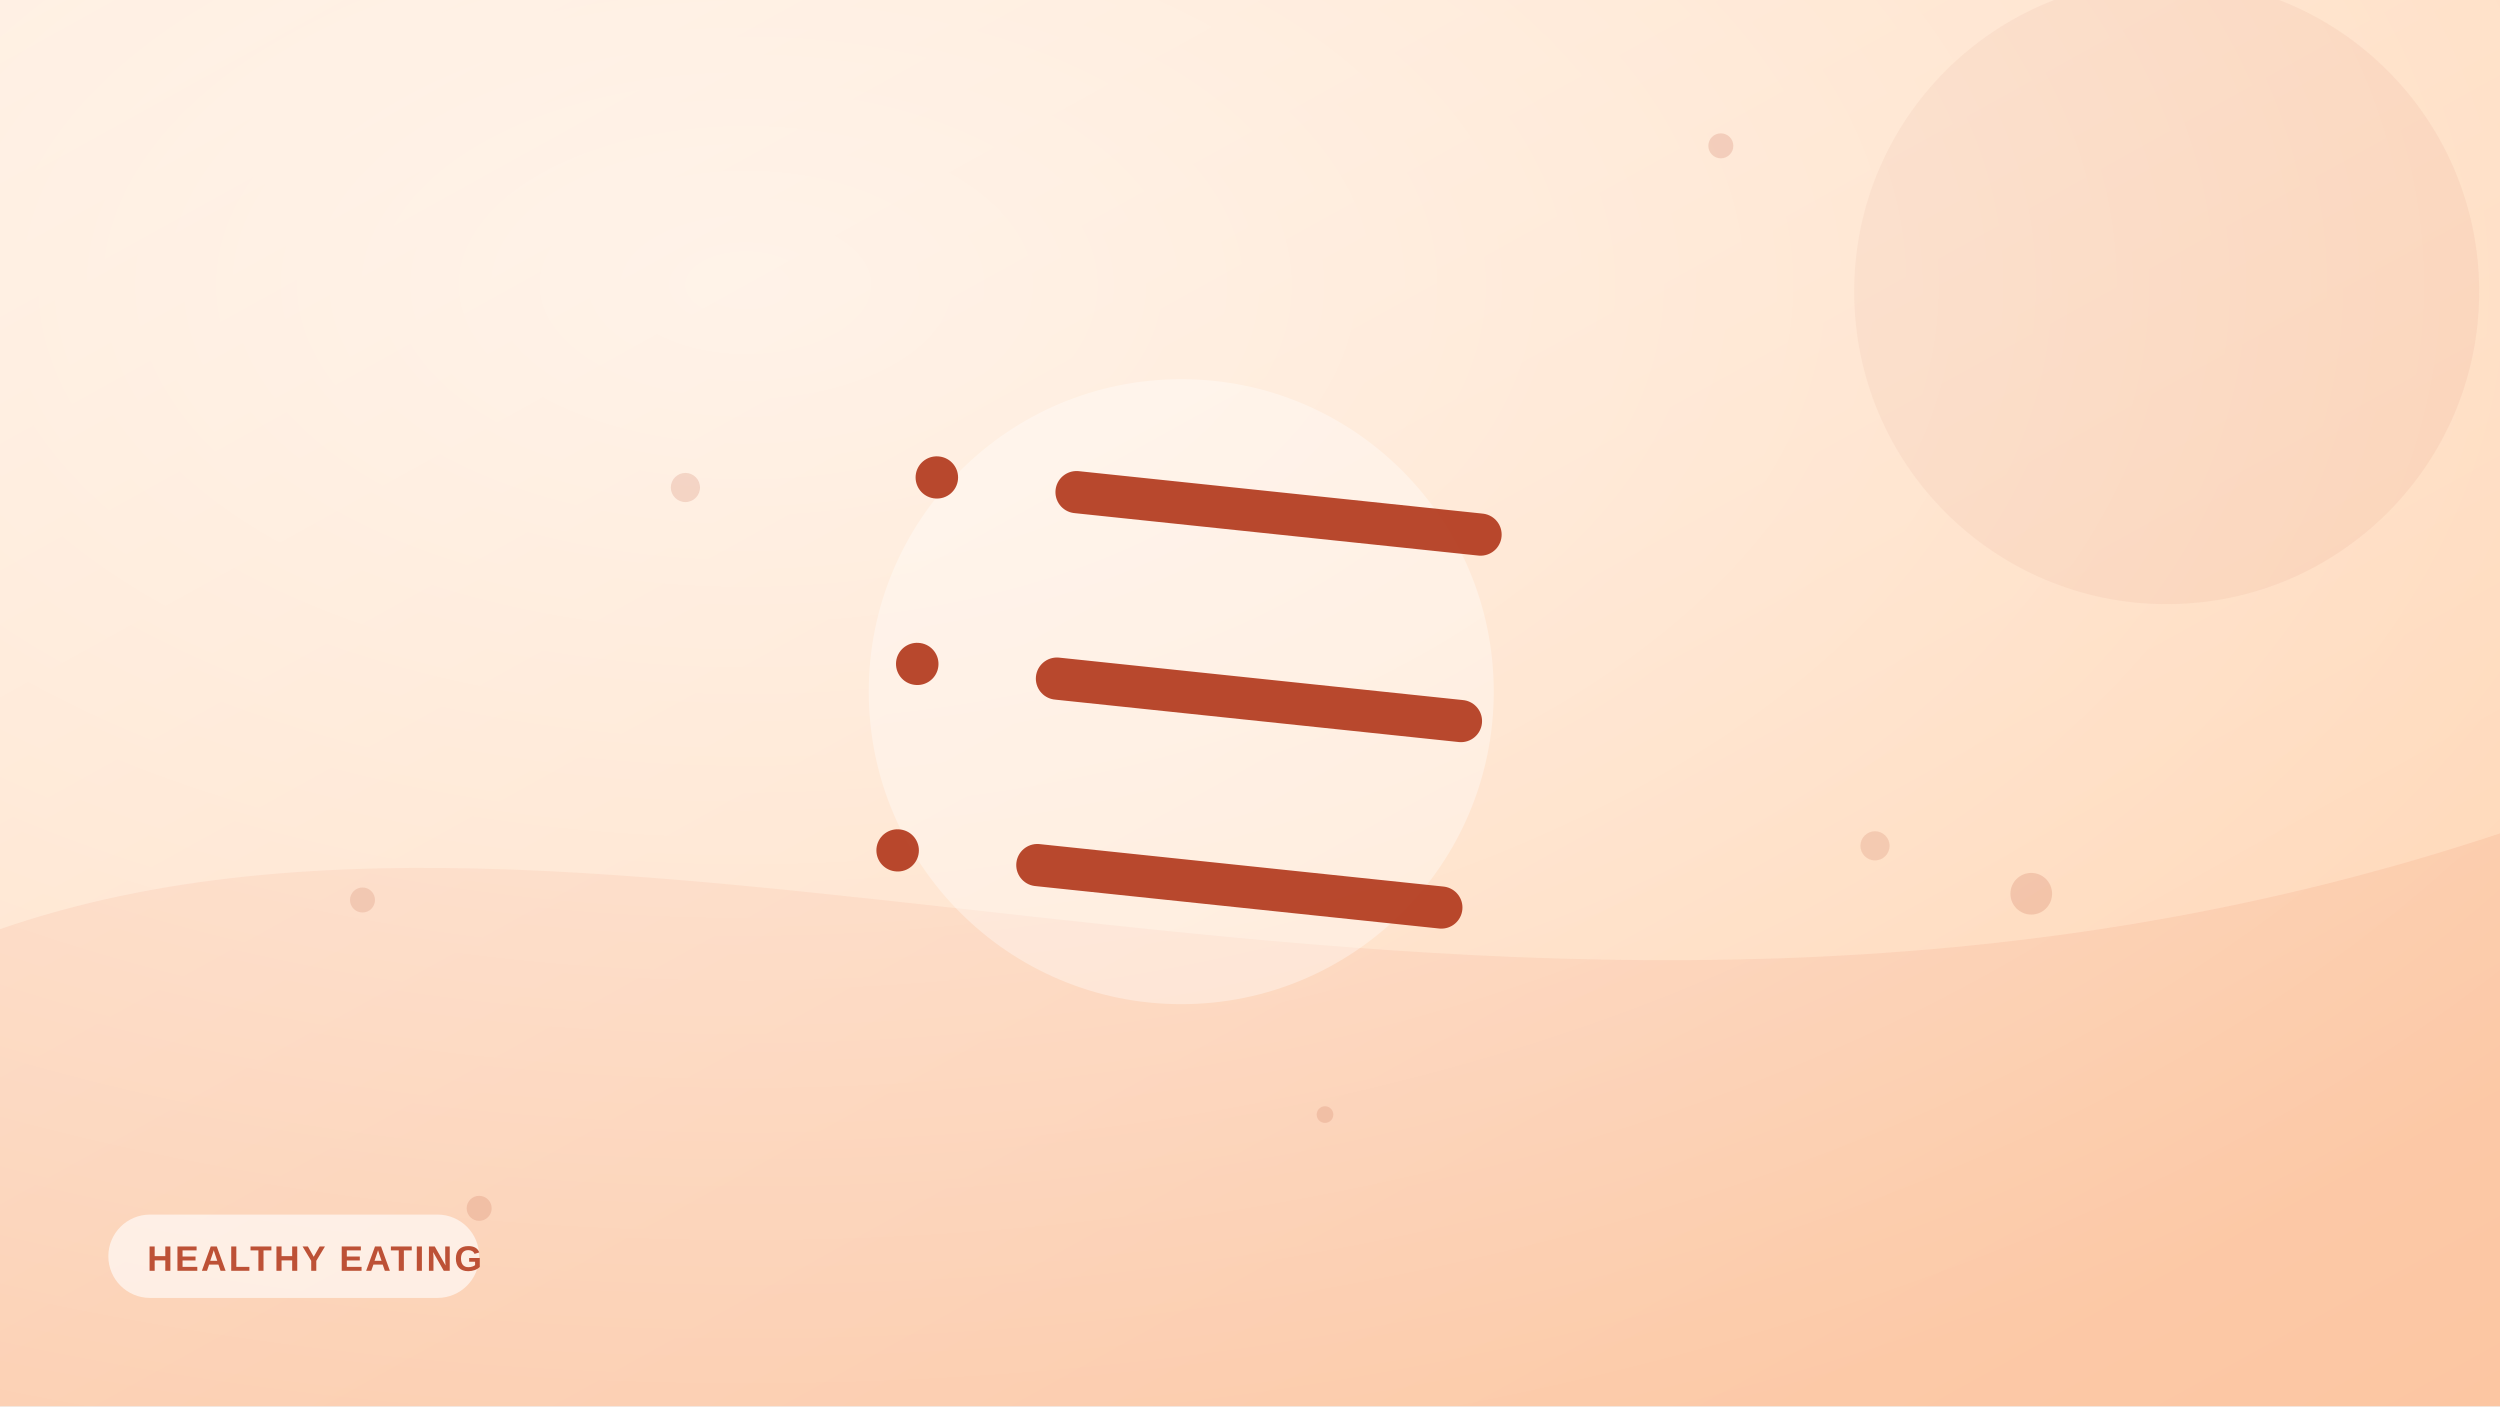
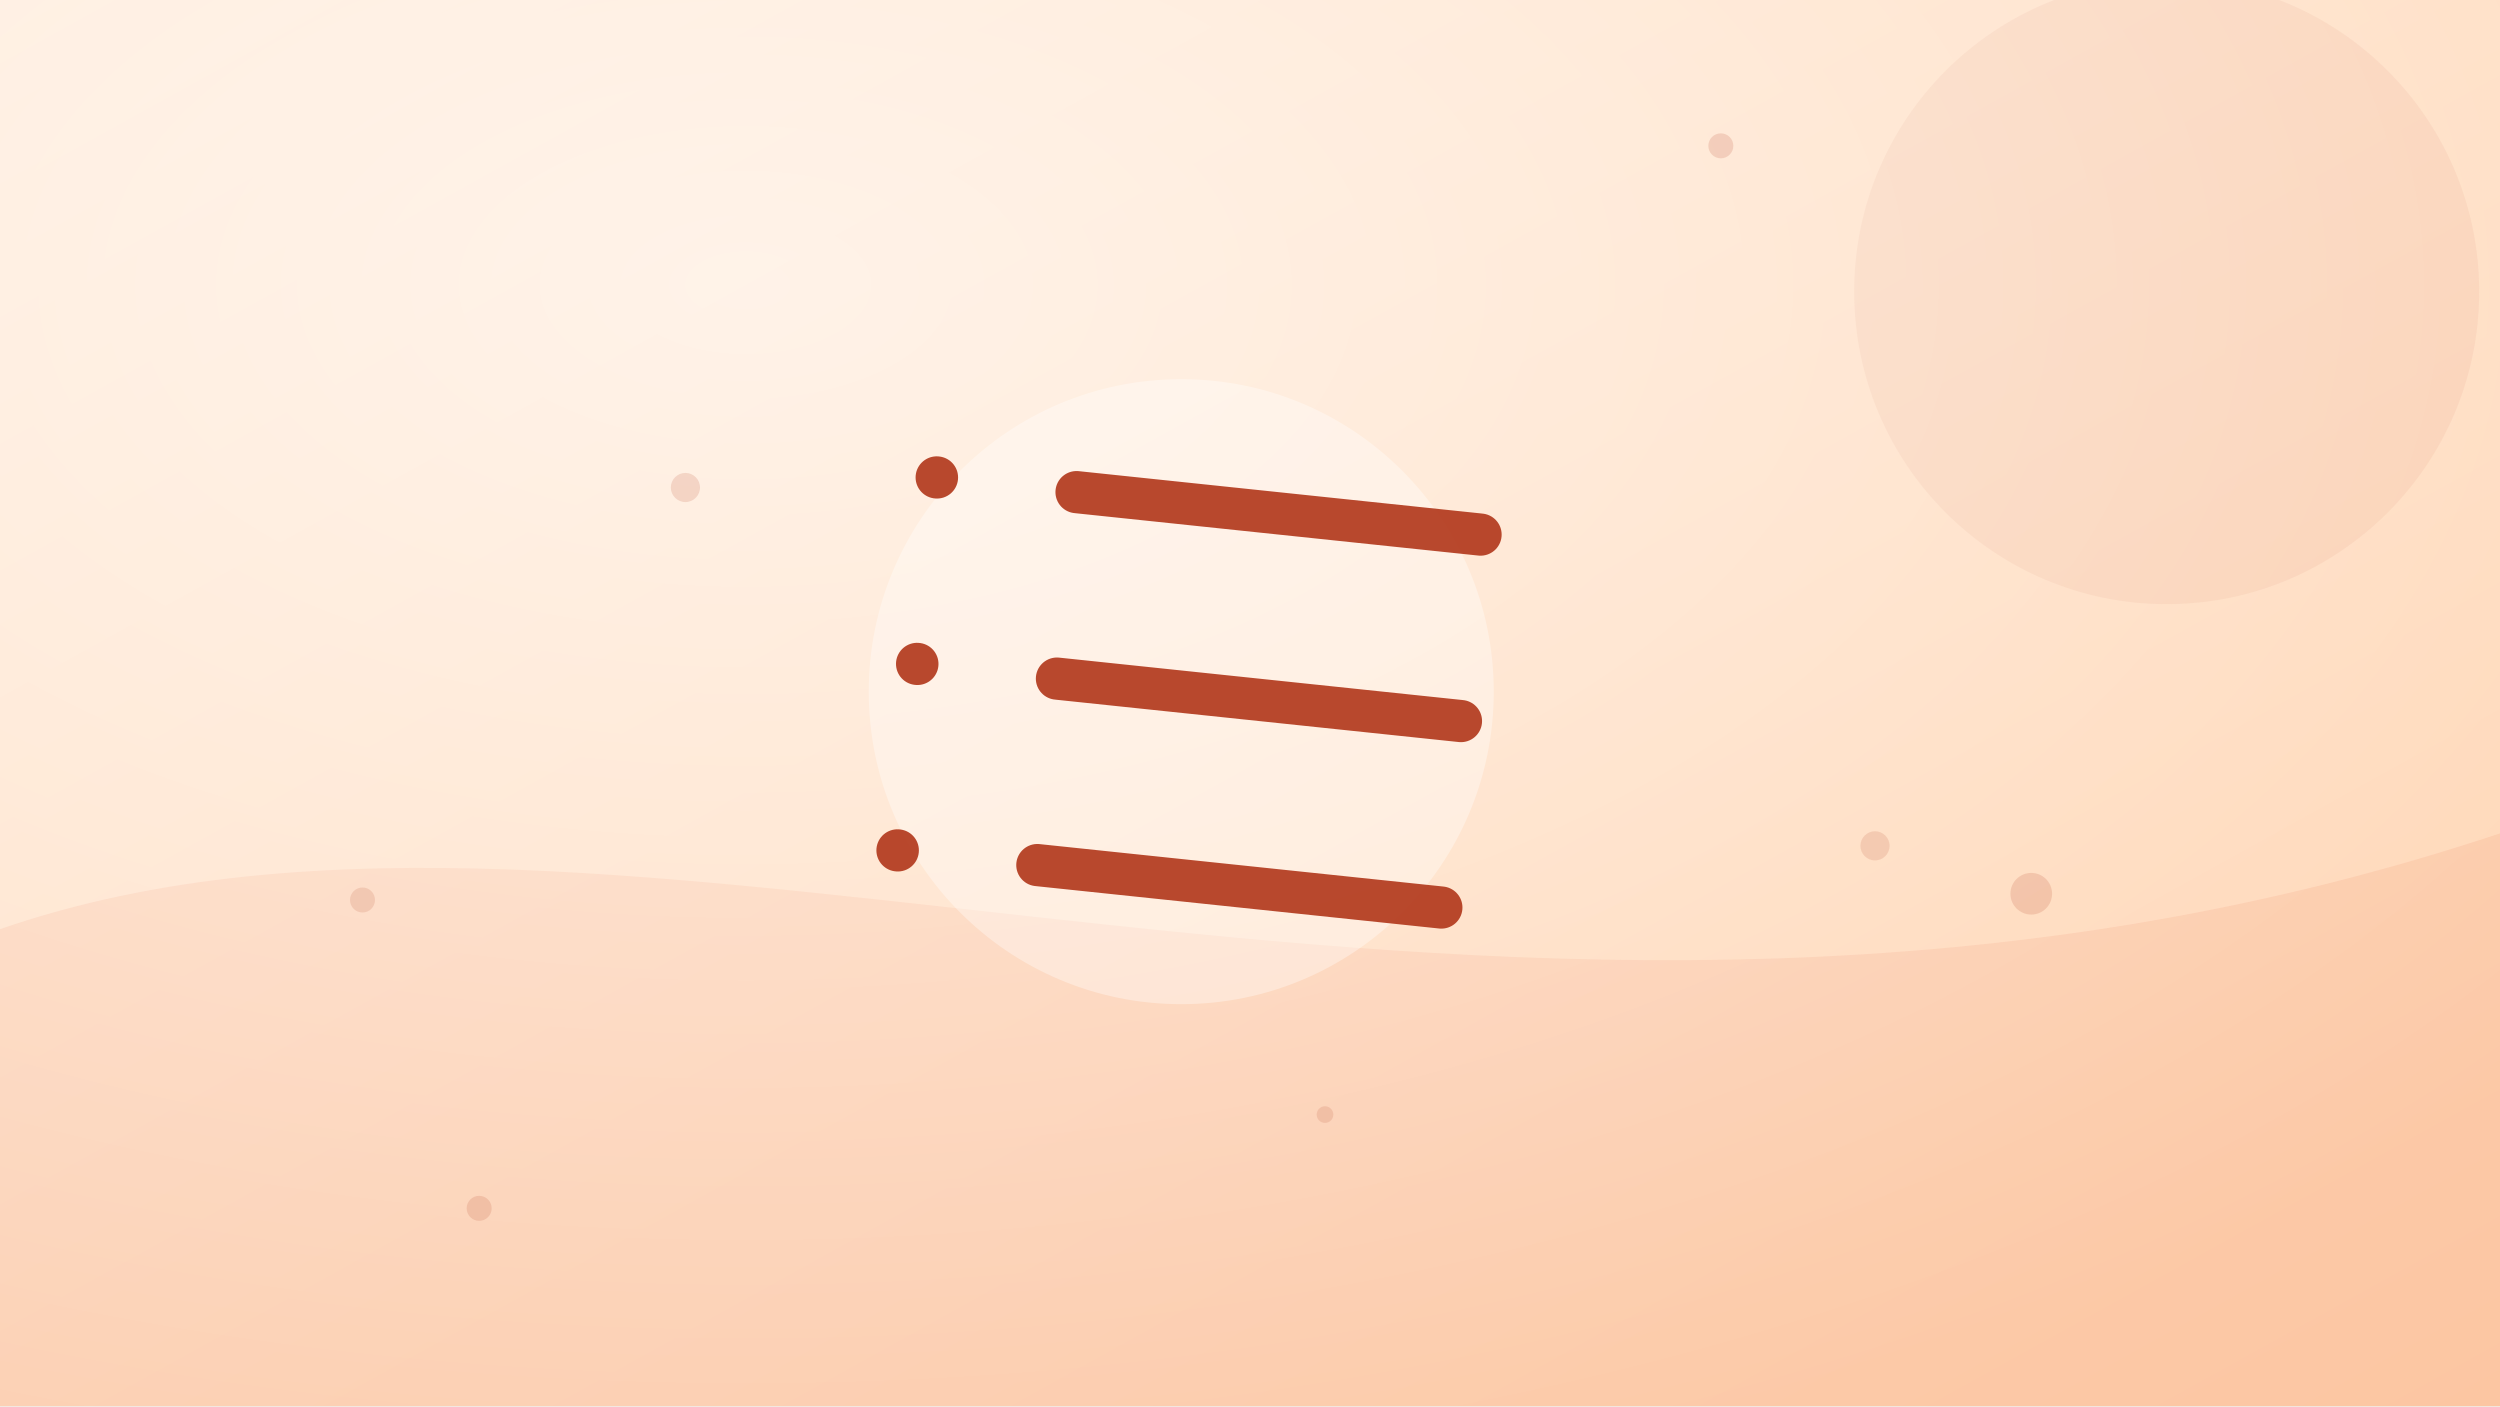
<svg xmlns="http://www.w3.org/2000/svg" viewBox="0 0 1200 675" width="1200" height="675" role="img" aria-label="Healthy eating">
  <defs>
    <linearGradient id="g3dce29" x1="0" y1="0" x2="1" y2="1">
      <stop offset="0" stop-color="#FFE9D6" />
      <stop offset="1" stop-color="#FFD3B0" />
    </linearGradient>
    <radialGradient id="g3dce29h" cx=".3" cy=".2" r=".9">
      <stop offset="0" stop-color="#FFFFFF" stop-opacity=".55" />
      <stop offset="1" stop-color="#FFFFFF" stop-opacity="0" />
    </radialGradient>
  </defs>
  <rect width="1200" height="675" fill="url(#g3dce29)" />
  <path d="M0 446 C 300 342 720 560 1200 400 L1200 675 L0 675 Z" fill="#E9633F" opacity=".12" />
  <circle cx="1040" cy="140" r="150" fill="#B23A1E" opacity=".07" />
  <rect width="1200" height="675" fill="url(#g3dce29h)" />
  <circle cx="636" cy="535" r="4" fill="#B23A1E" opacity=".14" />
  <circle cx="230" cy="580" r="6" fill="#B23A1E" opacity=".15" />
  <circle cx="975" cy="429" r="10" fill="#B23A1E" opacity=".16" />
  <circle cx="900" cy="406" r="7" fill="#B23A1E" opacity=".14" />
  <circle cx="329" cy="234" r="7" fill="#B23A1E" opacity=".15" />
  <circle cx="826" cy="70" r="6" fill="#B23A1E" opacity=".16" />
  <circle cx="174" cy="432" r="6" fill="#B23A1E" opacity=".14" />
  <circle cx="567" cy="332" r="150" fill="#FFFFFF" opacity=".34" />
  <g transform="translate(567,332) rotate(6) scale(15)">
    <g transform="translate(-12,-12)" fill="none" stroke="#B23A1E" stroke-opacity=".92" stroke-width="1.35" stroke-linecap="round" stroke-linejoin="round">
      <path d="M8 6h13M8 12h13M8 18h13M3.5 6h.01M3.5 12h.01M3.5 18h.01" />
    </g>
  </g>
-   <g opacity=".85">
-     <rect x="52" y="583" width="178" height="40" rx="20" fill="#FFFFFF" opacity=".72" />
-     <text x="151" y="610" text-anchor="middle" font-family="Instrument Sans,Arial,sans-serif" font-size="17" font-weight="700" letter-spacing="1.1" fill="#B23A1E">HEALTHY EATING</text>
-   </g>
</svg>
